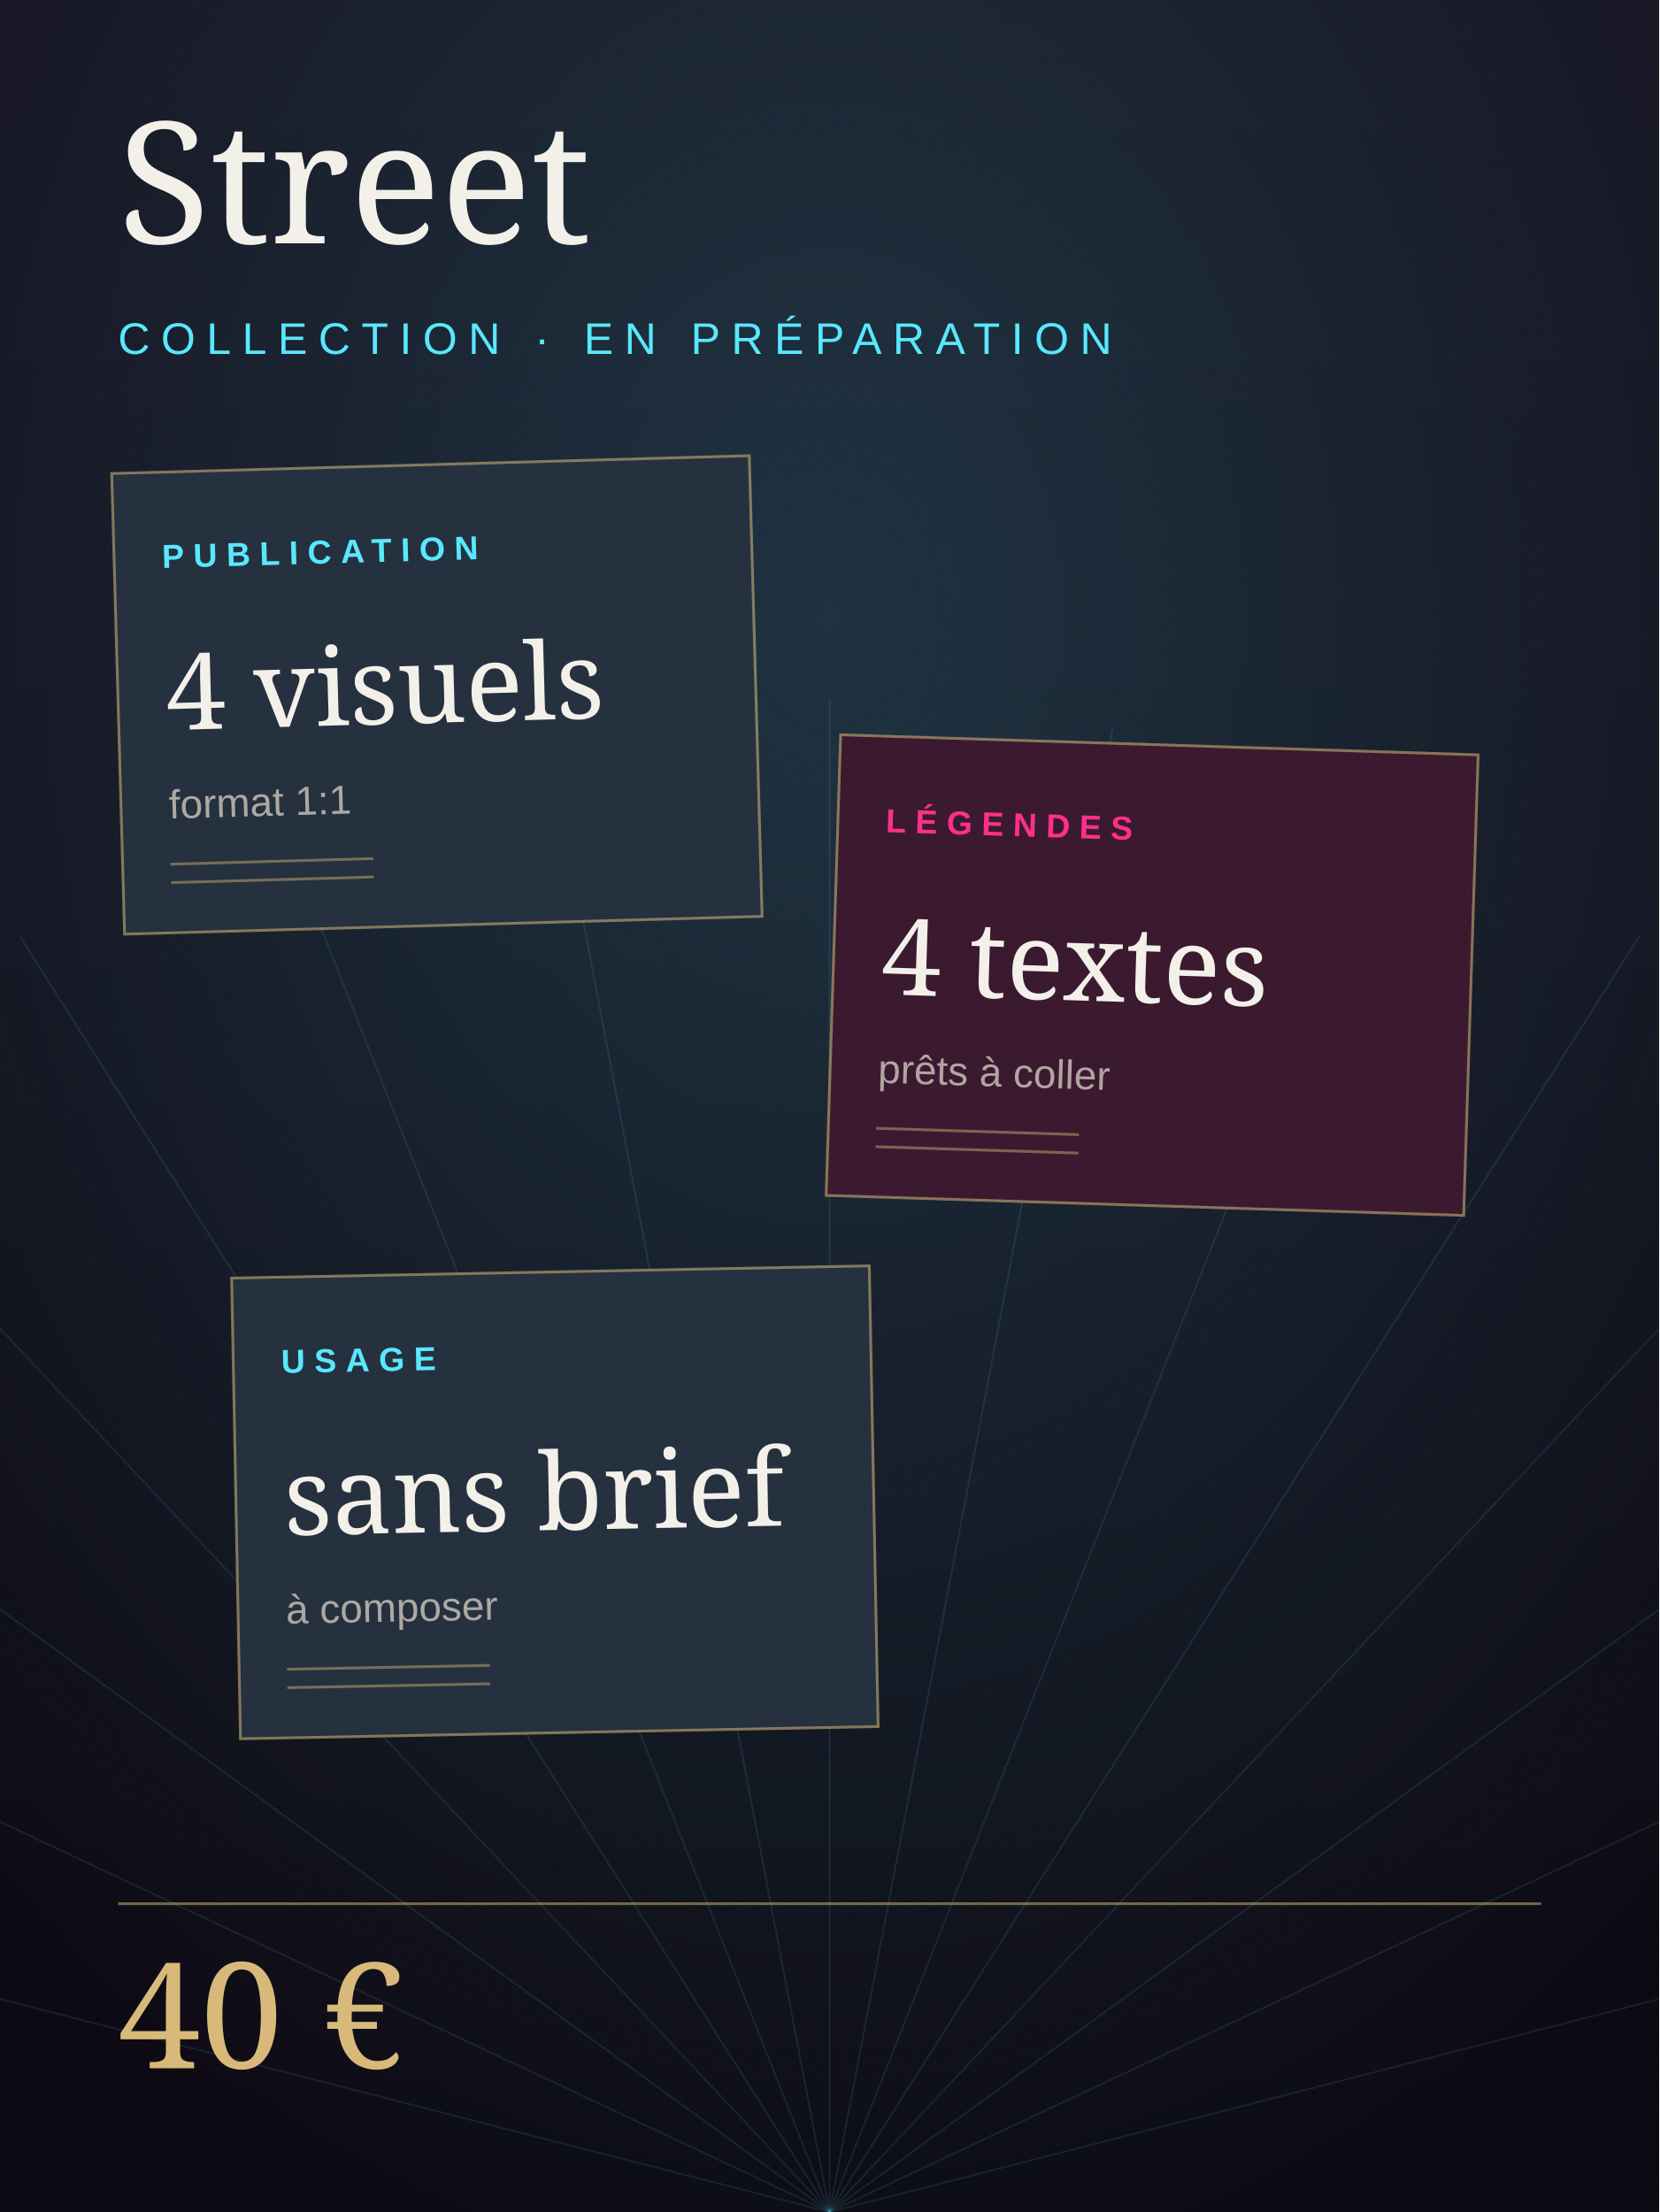
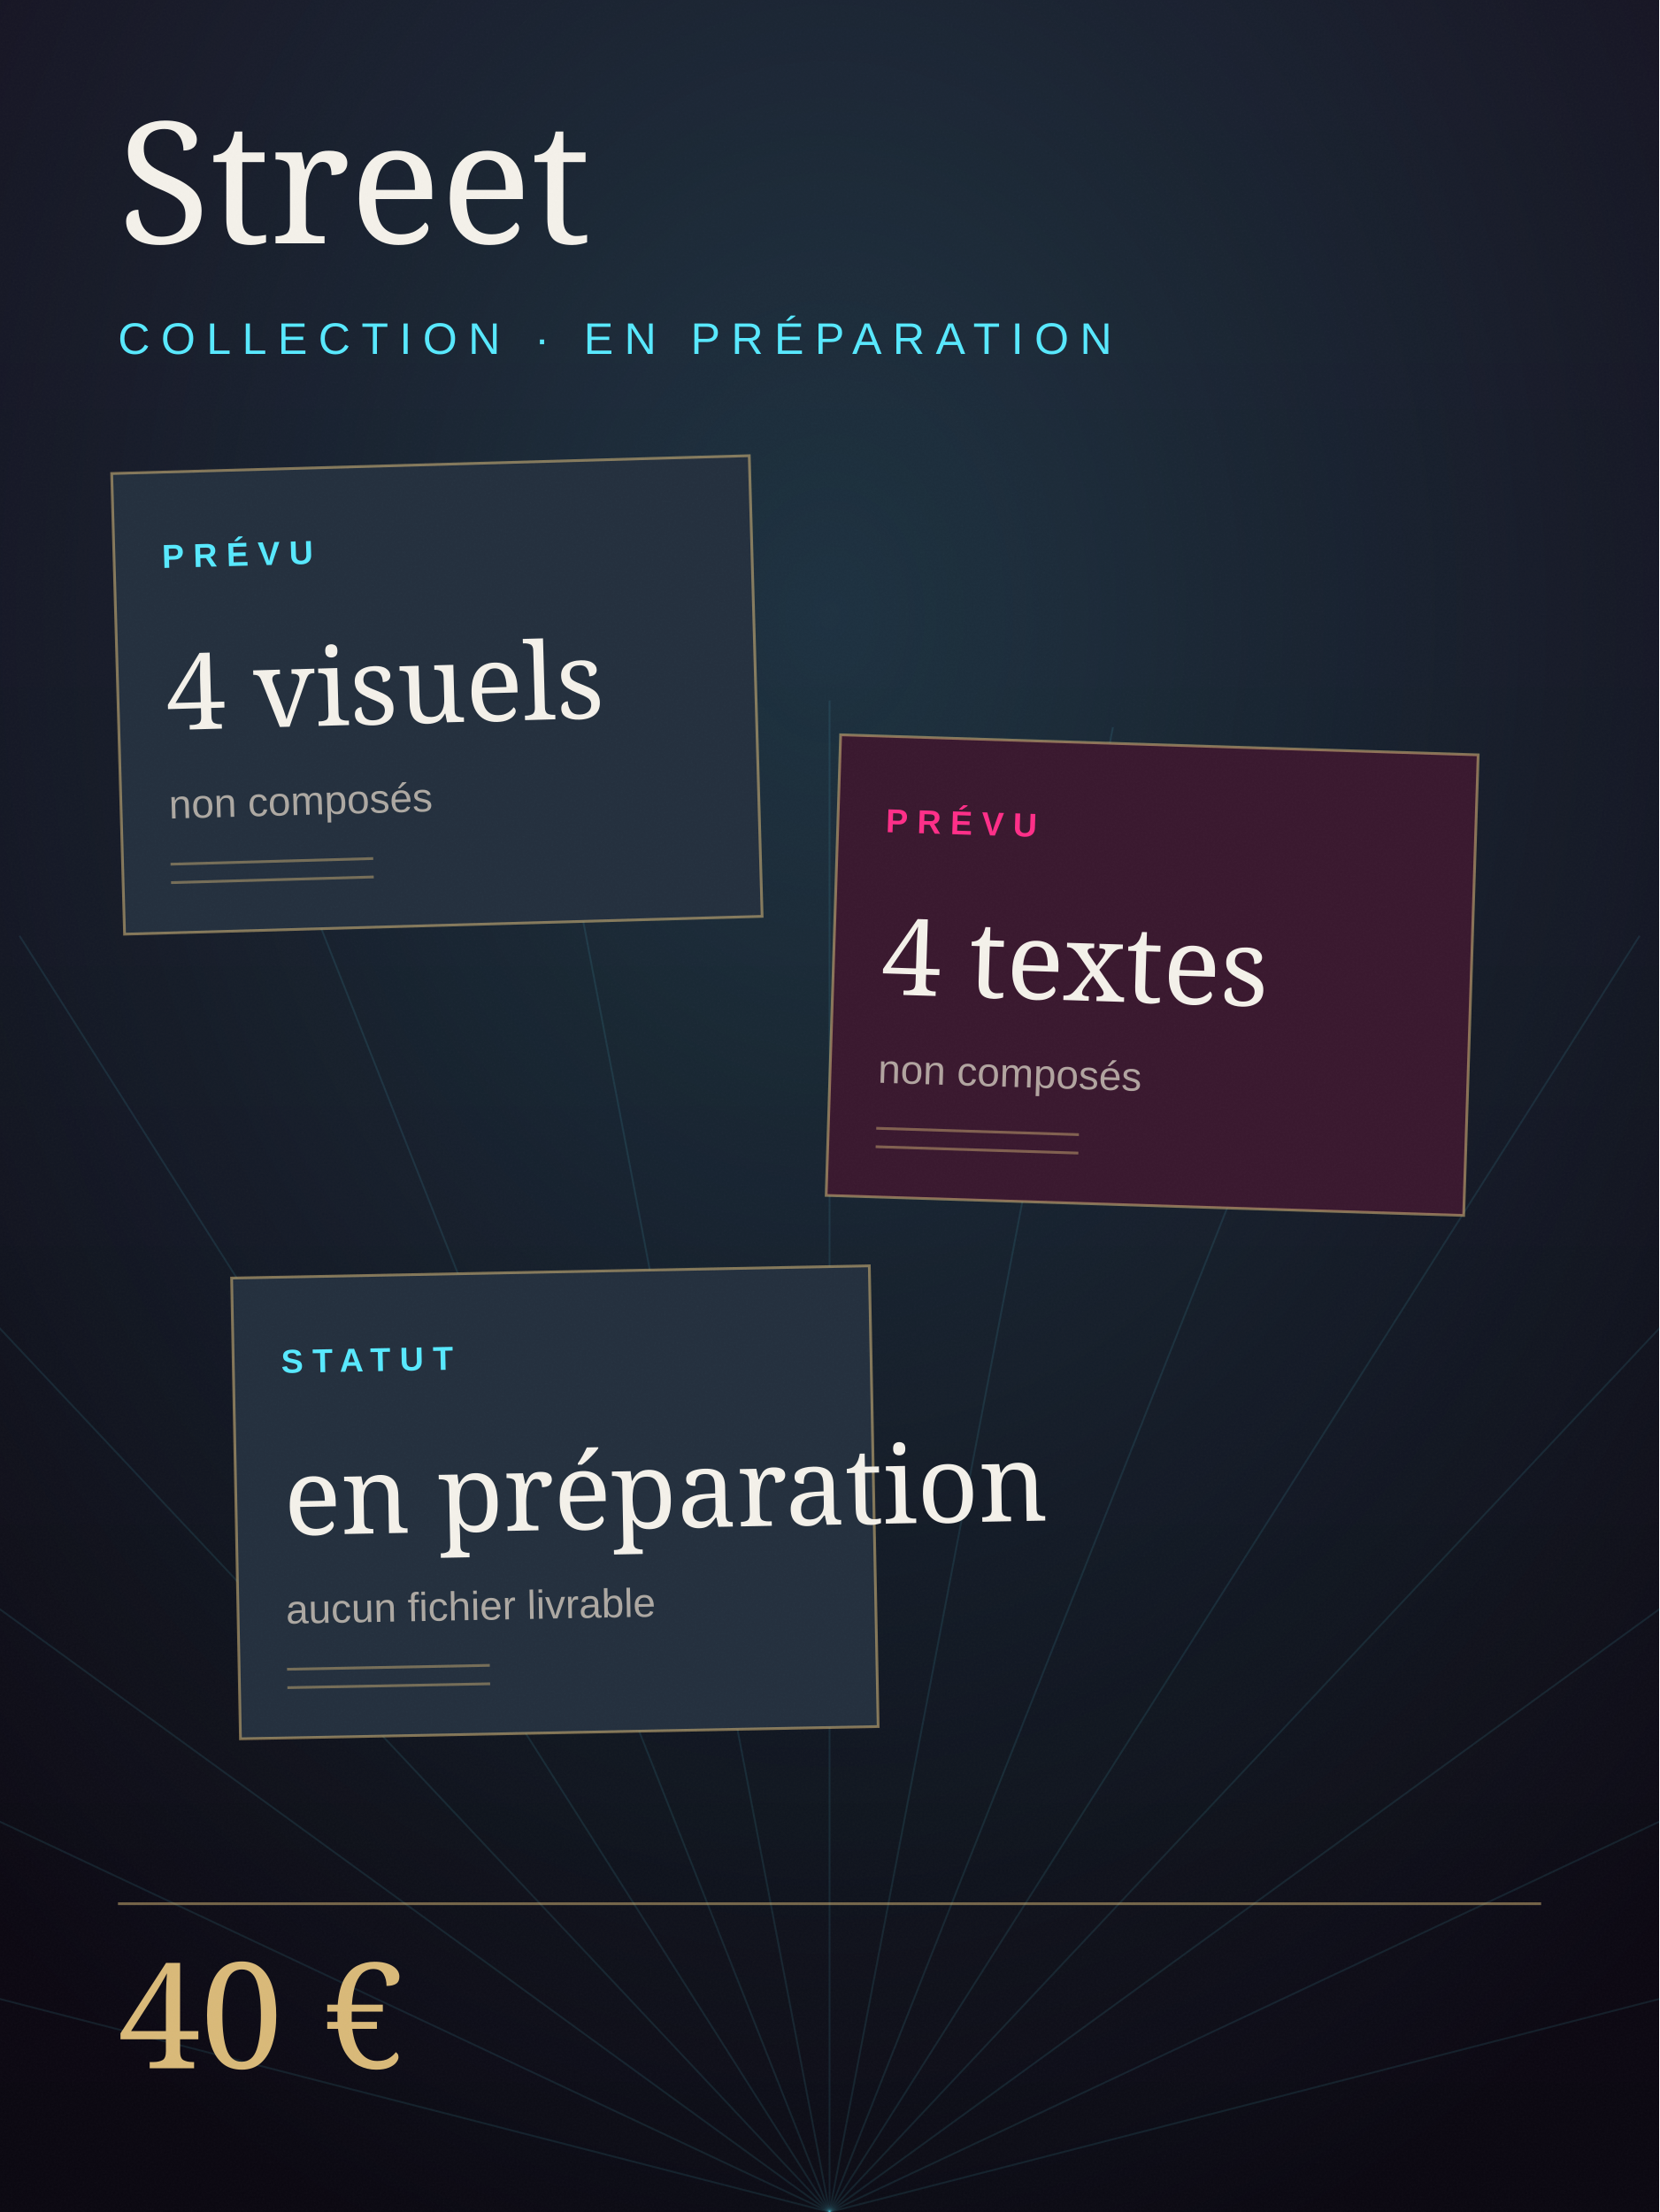
<svg xmlns="http://www.w3.org/2000/svg" viewBox="0 0 900 1200" width="900" height="1200" role="img" aria-label="Couverture Street — 40 €">
  <defs>
    <radialGradient id="halo-c-street" cx="50%" cy="28%" r="78%">
      <stop offset="0" stop-color="#57E9FF" stop-opacity=".40" />
      <stop offset="1" stop-color="#57E9FF" stop-opacity="0" />
    </radialGradient>
    <linearGradient id="fond-c-street" x1="0" y1="0" x2="0" y2="1">
      <stop offset="0" stop-color="#120A18" />
      <stop offset="1" stop-color="#0A0710" />
    </linearGradient>
    <filter id="grain-c-street">
      <feTurbulence type="fractalNoise" baseFrequency=".9" numOctaves="2" />
      <feColorMatrix type="saturate" values="0" />
      <feComponentTransfer>
        <feFuncA type="linear" slope=".055" />
      </feComponentTransfer>
    </filter>
  </defs>
  <rect width="900" height="1200" fill="url(#fond-c-street)" />
  <rect width="900" height="1200" fill="url(#halo-c-street)" opacity=".45" />
  <line x1="450" y1="1200" x2="-344.2" y2="996.1" stroke="#57E9FF" stroke-width="1" opacity="0.1" />
  <line x1="450" y1="1200" x2="-292.0" y2="850.9" stroke="#57E9FF" stroke-width="1" opacity="0.1" />
  <line x1="450" y1="1200" x2="-213.4" y2="718.0" stroke="#57E9FF" stroke-width="1" opacity="0.1" />
  <line x1="450" y1="1200" x2="-111.3" y2="602.2" stroke="#57E9FF" stroke-width="1" opacity="0.1" />
  <line x1="450" y1="1200" x2="10.6" y2="507.7" stroke="#57E9FF" stroke-width="1" opacity="0.1" />
  <line x1="450" y1="1200" x2="148.1" y2="437.6" stroke="#57E9FF" stroke-width="1" opacity="0.1" />
  <line x1="450" y1="1200" x2="296.3" y2="394.5" stroke="#57E9FF" stroke-width="1" opacity="0.1" />
  <line x1="450" y1="1200" x2="450.0" y2="380.0" stroke="#57E9FF" stroke-width="1" opacity="0.1" />
  <line x1="450" y1="1200" x2="603.7" y2="394.5" stroke="#57E9FF" stroke-width="1" opacity="0.1" />
  <line x1="450" y1="1200" x2="751.9" y2="437.6" stroke="#57E9FF" stroke-width="1" opacity="0.1" />
  <line x1="450" y1="1200" x2="889.4" y2="507.7" stroke="#57E9FF" stroke-width="1" opacity="0.1" />
  <line x1="450" y1="1200" x2="1011.3" y2="602.2" stroke="#57E9FF" stroke-width="1" opacity="0.1" />
  <line x1="450" y1="1200" x2="1113.4" y2="718.0" stroke="#57E9FF" stroke-width="1" opacity="0.1" />
  <line x1="450" y1="1200" x2="1192.0" y2="850.9" stroke="#57E9FF" stroke-width="1" opacity="0.1" />
  <line x1="450" y1="1200" x2="1244.2" y2="996.1" stroke="#57E9FF" stroke-width="1" opacity="0.1" />
  <text x="64" y="132" font-family="Bodoni Moda, Didot, Georgia, serif" font-size="92" fill="#F4F1EA">Street</text>
  <text x="64" y="192" font-family="Archivo, Helvetica Neue, Arial, sans-serif" font-size="24" letter-spacing="6" fill="#57E9FF">COLLECTION · EN PRÉPARATION</text>
  <g transform="translate(64 252) rotate(-1.6 173 125)">
    <rect width="346" height="250" fill="#1B1320" />
    <rect width="346" height="250" fill="#57E9FF" opacity=".13" />
    <rect width="346" height="250" fill="none" stroke="#D9B978" stroke-width="1.5" opacity=".55" />
-     <text x="26" y="52" font-family="Archivo, Helvetica Neue, Arial, sans-serif" font-size="18" font-weight="600" letter-spacing="5" fill="#57E9FF">PUBLICATION</text>
+     <text x="26" y="52" font-family="Archivo, Helvetica Neue, Arial, sans-serif" font-size="18" font-weight="600" letter-spacing="5" fill="#57E9FF">PRÉVU</text>
    <text x="26" y="140" font-family="Bodoni Moda, Didot, Georgia, serif" font-size="58" fill="#F4F1EA">4 visuels</text>
-     <text x="26" y="188" font-family="Archivo, Helvetica Neue, Arial, sans-serif" font-size="22" fill="#CFC7BC" opacity=".8">format 1:1</text>
+     <text x="26" y="188" font-family="Archivo, Helvetica Neue, Arial, sans-serif" font-size="22" fill="#CFC7BC" opacity=".8">non composés</text>
    <rect x="26" y="212" width="110" height="1.5" fill="#D9B978" opacity="0.45" />
    <rect x="26" y="222" width="110" height="1.5" fill="#D9B978" opacity="0.45" />
  </g>
  <g transform="translate(452 404) rotate(1.8 173 125)">
    <rect width="346" height="250" fill="#1B1320" />
    <rect width="346" height="250" fill="#FF2E88" opacity=".13" />
    <rect width="346" height="250" fill="none" stroke="#D9B978" stroke-width="1.5" opacity=".55" />
-     <text x="26" y="52" font-family="Archivo, Helvetica Neue, Arial, sans-serif" font-size="18" font-weight="600" letter-spacing="5" fill="#FF2E88">LÉGENDES</text>
+     <text x="26" y="52" font-family="Archivo, Helvetica Neue, Arial, sans-serif" font-size="18" font-weight="600" letter-spacing="5" fill="#FF2E88">PRÉVU</text>
    <text x="26" y="140" font-family="Bodoni Moda, Didot, Georgia, serif" font-size="58" fill="#F4F1EA">4 textes</text>
-     <text x="26" y="188" font-family="Archivo, Helvetica Neue, Arial, sans-serif" font-size="22" fill="#CFC7BC" opacity=".8">prêts à coller</text>
+     <text x="26" y="188" font-family="Archivo, Helvetica Neue, Arial, sans-serif" font-size="22" fill="#CFC7BC" opacity=".8">non composés</text>
    <rect x="26" y="212" width="110" height="1.5" fill="#D9B978" opacity="0.45" />
    <rect x="26" y="222" width="110" height="1.5" fill="#D9B978" opacity="0.45" />
  </g>
  <g transform="translate(128 690) rotate(-1.1 173 125)">
    <rect width="346" height="250" fill="#1B1320" />
    <rect width="346" height="250" fill="#57E9FF" opacity=".13" />
    <rect width="346" height="250" fill="none" stroke="#D9B978" stroke-width="1.5" opacity=".55" />
-     <text x="26" y="52" font-family="Archivo, Helvetica Neue, Arial, sans-serif" font-size="18" font-weight="600" letter-spacing="5" fill="#57E9FF">USAGE</text>
-     <text x="26" y="140" font-family="Bodoni Moda, Didot, Georgia, serif" font-size="58" fill="#F4F1EA">sans brief</text>
-     <text x="26" y="188" font-family="Archivo, Helvetica Neue, Arial, sans-serif" font-size="22" fill="#CFC7BC" opacity=".8">à composer</text>
+     <text x="26" y="52" font-family="Archivo, Helvetica Neue, Arial, sans-serif" font-size="18" font-weight="600" letter-spacing="5" fill="#57E9FF">STATUT</text>
+     <text x="26" y="140" font-family="Bodoni Moda, Didot, Georgia, serif" font-size="58" fill="#F4F1EA">en préparation</text>
+     <text x="26" y="188" font-family="Archivo, Helvetica Neue, Arial, sans-serif" font-size="22" fill="#CFC7BC" opacity=".8">aucun fichier livrable</text>
    <rect x="26" y="212" width="110" height="1.5" fill="#D9B978" opacity="0.45" />
    <rect x="26" y="222" width="110" height="1.5" fill="#D9B978" opacity="0.45" />
  </g>
  <rect x="64" y="1032" width="772" height="1.5" fill="#D9B978" opacity=".5" />
  <text x="64" y="1122" font-family="Bodoni Moda, Didot, Georgia, serif" font-size="80" fill="#D9B978">40 €</text>
  <rect width="900" height="1200" filter="url(#grain-c-street)" opacity=".55" />
</svg>
